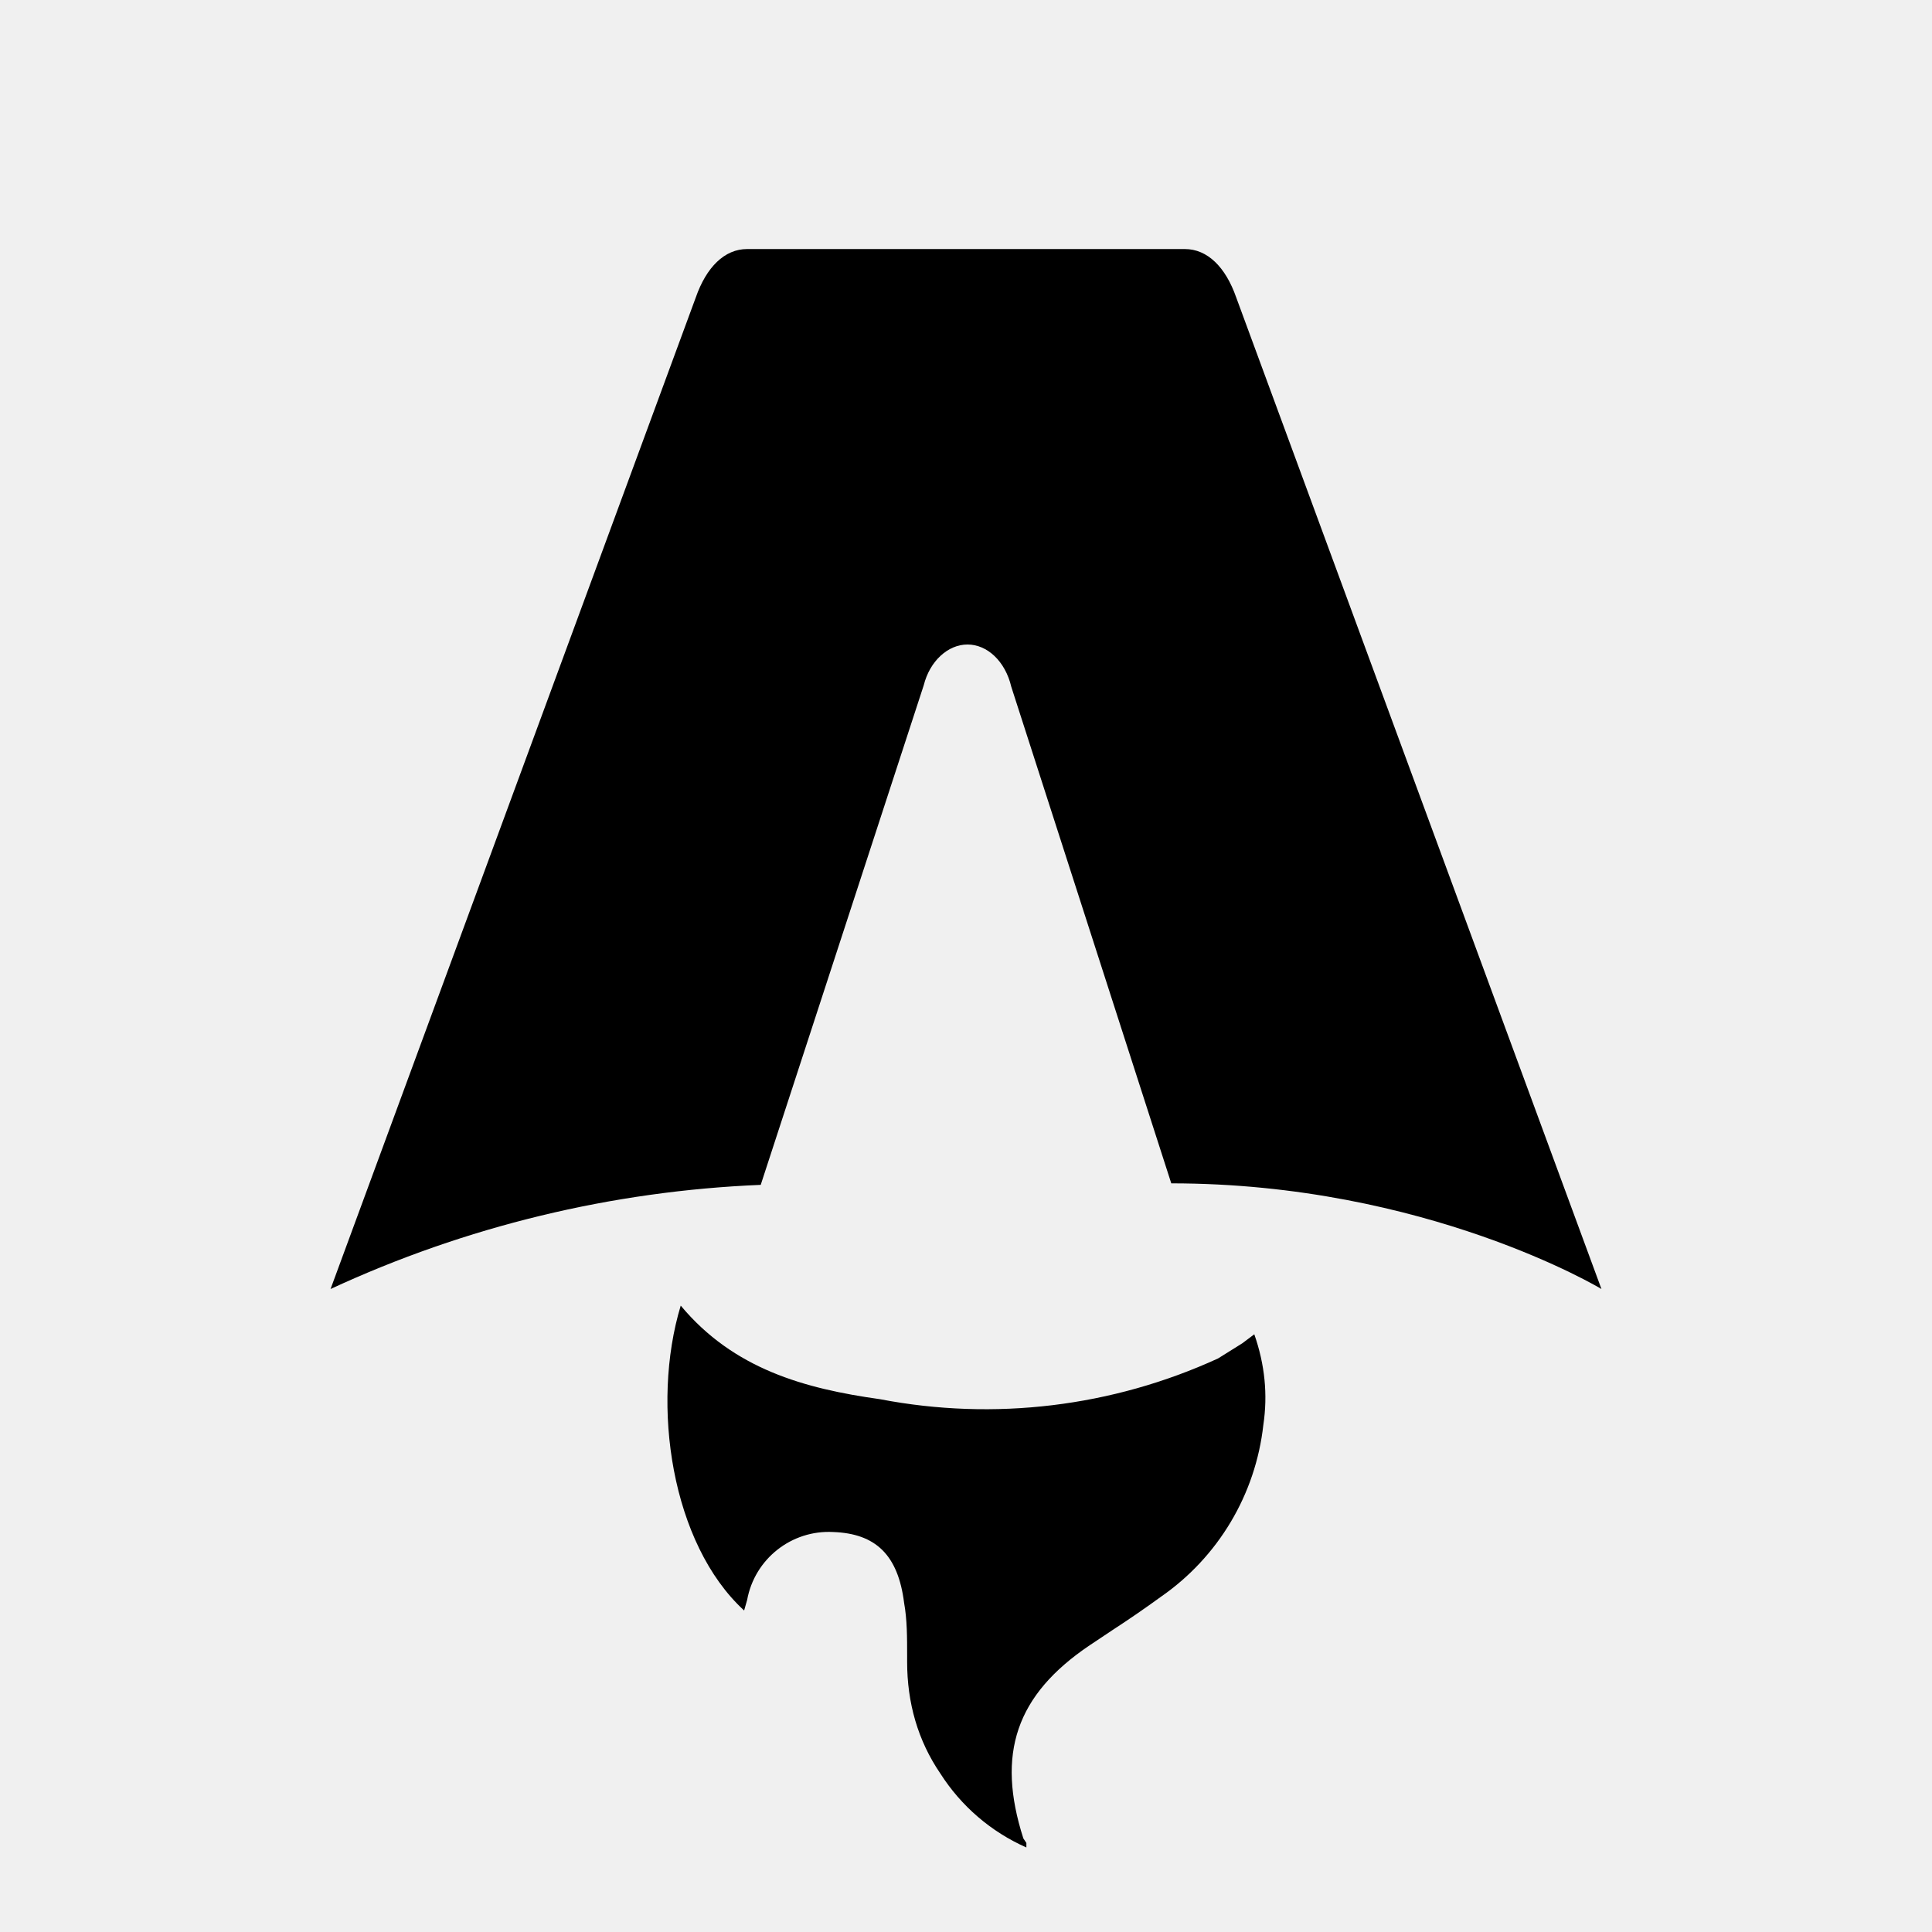
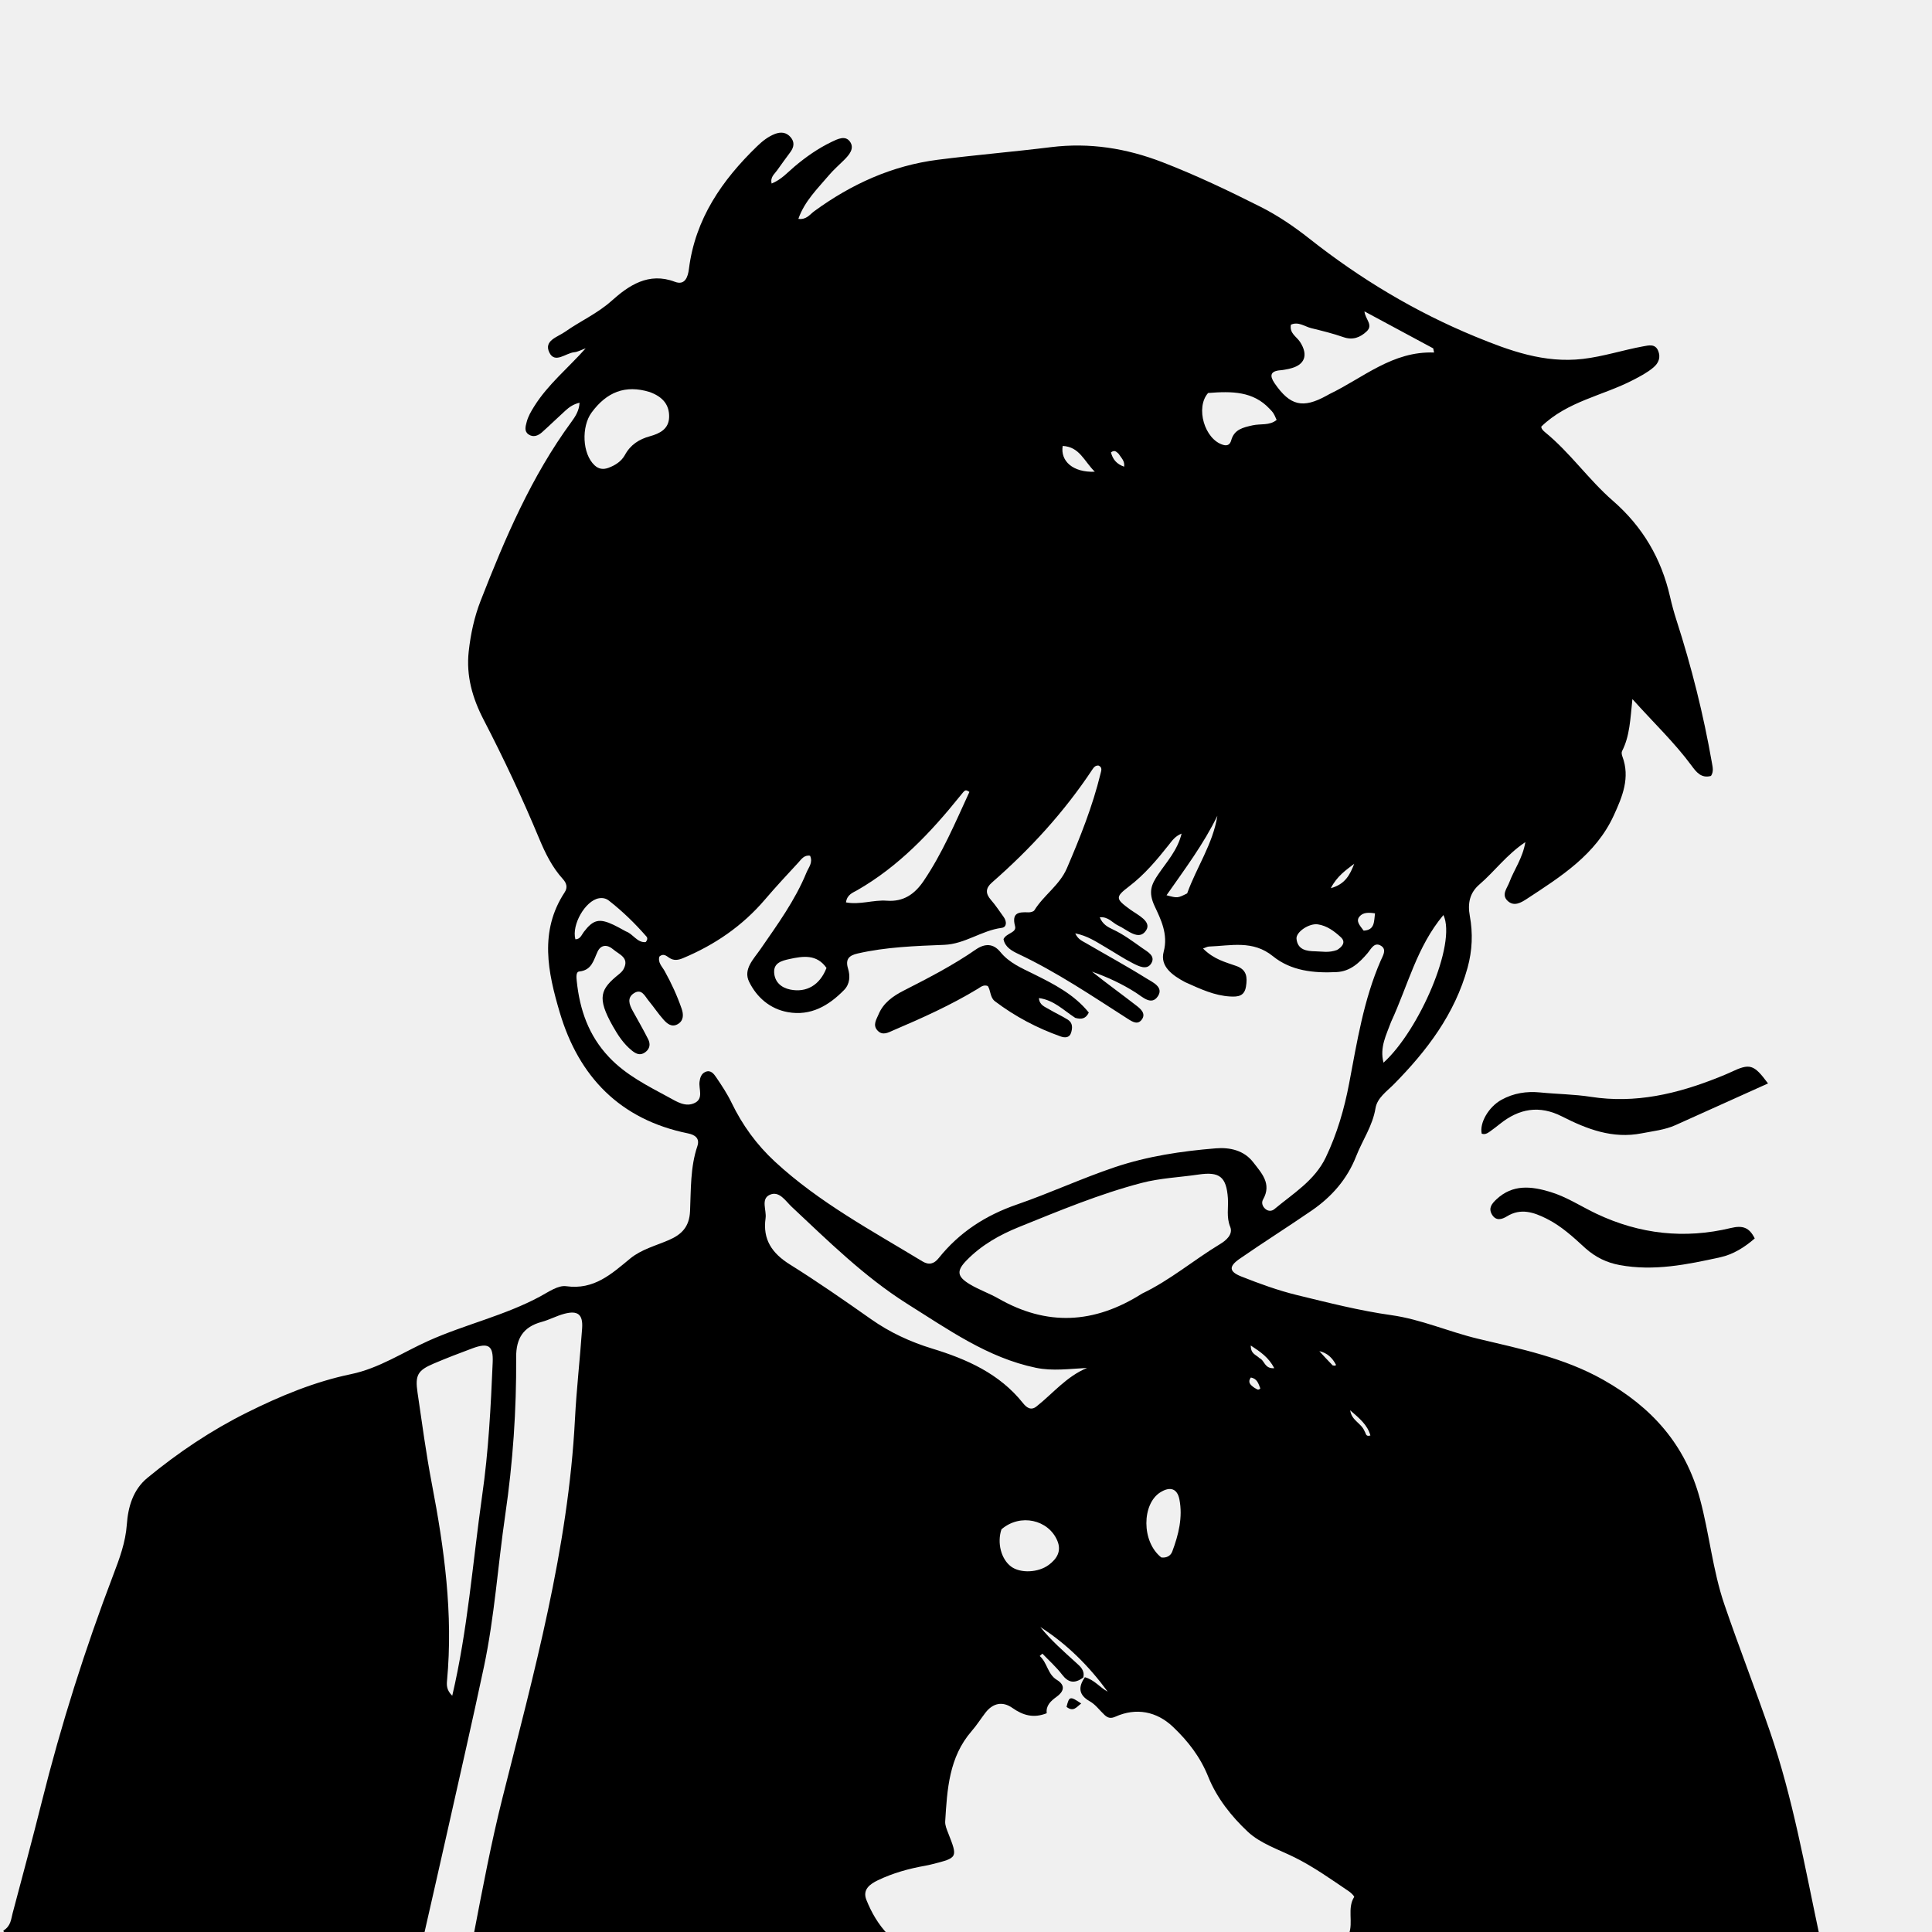
- <svg xmlns="http://www.w3.org/2000/svg" fill="none" viewBox="0 0 128 128">
-   <path d="M50.4 78.5a75.1 75.1 0 0 0-28.5 6.9l24.2-65.7c.7-2 1.9-3.2 3.4-3.2h29c1.5 0 2.7 1.2 3.4 3.2l24.2 65.7s-11.6-7-28.5-7L67 45.5c-.4-1.7-1.6-2.8-2.9-2.8-1.3 0-2.5 1.1-2.9 2.7L50.4 78.5Zm-1.1 28.2Zm-4.2-20.2c-2 6.6-.6 15.8 4.2 20.2a17.5 17.5 0 0 1 .2-.7 5.5 5.5 0 0 1 5.7-4.5c2.8.1 4.3 1.5 4.7 4.7.2 1.1.2 2.3.2 3.5v.4c0 2.7.7 5.2 2.2 7.4a13 13 0 0 0 5.7 4.9v-.3l-.2-.3c-1.8-5.6-.5-9.5 4.4-12.8l1.5-1a73 73 0 0 0 3.2-2.2 16 16 0 0 0 6.8-11.4c.3-2 .1-4-.6-6l-.8.6-1.6 1a37 37 0 0 1-22.4 2.7c-5-.7-9.7-2-13.2-6.2Z" />
-   <style>
-         path { fill: #000; }
-         @media (prefers-color-scheme: dark) {
-             path { fill: #FFF; }
-         }
-     </style>
+ <svg xmlns="http://www.w3.org/2000/svg" version="1.1" id="Layer_1" x="0px" y="0px" width="100%" viewBox="0 0 720 720" enable-background="new 0 0 720 720" xml:space="preserve">
+   <path fill="#000000" opacity="1" stroke="none" d=" M158,721   C106.995,721 55.989,721.011 4.984,720.94   C3.692,720.938 1.895,722.061 1.256,719.474   C4.039,717.793 4.108,715.266 4.685,713.084   C8.348,699.247 12.089,685.428 15.556,671.542   C22.747,642.748 31.69,614.527 42.262,586.793   C44.541,580.814 46.787,574.815 47.267,568.106   C47.721,561.765 49.476,555.242 54.956,550.738   C66.449,541.291 78.717,533.045 92.059,526.407   C104.474,520.231 117.196,514.933 130.837,512.098   C141.287,509.926 150.116,503.977 159.659,499.692   C173.318,493.557 188.109,490.284 201.368,483.111   C204.426,481.456 208.013,478.914 211.001,479.331   C221.365,480.78 227.832,474.807 234.847,469.025   C238.959,465.637 244.331,464.257 249.22,462.149   C253.937,460.116 256.894,457.294 257.159,451.391   C257.521,443.305 257.225,435.056 259.882,427.165   C260.861,424.255 259.09,422.929 256.366,422.375   C231.103,417.241 215.7,401.291 208.589,377.262   C204.187,362.387 200.879,347.074 210.43,332.546   C211.629,330.723 211.145,329.111 209.756,327.581   C205.773,323.193 203.199,317.944 200.957,312.556   C194.682,297.475 187.742,282.705 180.23,268.209   C176.069,260.181 173.671,251.869 174.681,242.748   C175.399,236.264 176.747,229.955 179.129,223.854   C188.234,200.537 198.019,177.576 212.955,157.217   C214.44,155.193 215.851,153.018 215.978,150.074   C213.6,150.667 212.121,151.753 210.772,152.97   C207.807,155.645 204.963,158.454 201.979,161.106   C200.539,162.387 198.727,163.114 196.955,161.879   C195.282,160.713 195.849,158.931 196.268,157.296   C196.814,155.167 197.909,153.32 199.063,151.47   C204.147,143.317 211.618,137.264 218.267,129.809   C216.508,130.433 215.281,131.151 214,131.268   C210.841,131.556 206.809,135.647 204.732,131.387   C202.548,126.908 207.794,125.624 210.605,123.638   C216.263,119.642 222.582,116.885 227.937,112.097   C234.263,106.441 241.687,101.284 251.506,105.017   C255.257,106.444 256.361,103.271 256.745,100.214   C259.093,81.535 269.091,67.114 282.213,54.443   C284.13,52.592 286.237,50.918 288.762,49.931   C290.965,49.069 293.044,49.244 294.669,51.163   C296.215,52.987 295.873,54.846 294.569,56.645   C292.91,58.935 291.195,61.186 289.585,63.509   C288.646,64.865 286.973,65.986 287.573,68.396   C291.229,66.91 293.542,64.21 296.174,61.996   C300.405,58.437 304.897,55.298 309.874,52.897   C312.124,51.811 314.995,50.363 316.728,52.743   C318.593,55.306 316.471,57.727 314.513,59.681   C312.626,61.564 310.589,63.321 308.875,65.35   C304.666,70.334 299.847,74.935 297.528,81.561   C300.501,81.989 301.788,79.923 303.423,78.727   C317.247,68.624 332.434,61.714 349.494,59.535   C363.513,57.745 377.61,56.576 391.636,54.842   C406.039,53.061 419.755,55.248 433.233,60.458   C445.692,65.274 457.7,70.998 469.608,76.991   C476.188,80.302 482.196,84.379 487.986,88.951   C506.909,103.894 527.434,116.238 549.758,125.423   C562.569,130.695 575.502,135.434 589.883,133.76   C597.549,132.868 604.82,130.45 612.342,129.078   C614.483,128.687 616.842,128.053 617.951,130.729   C618.957,133.153 618.159,135.274 616.149,136.965   C613.834,138.913 611.189,140.282 608.517,141.665   C597.273,147.484 584.158,149.525 574.411,158.963   C574.312,159.659 575.034,160.455 575.775,161.059   C585.129,168.671 592.019,178.751 601.054,186.608   C612.187,196.29 619.131,208.158 622.381,222.398   C623.048,225.317 623.834,228.218 624.753,231.067   C630.379,248.512 634.83,266.245 637.985,284.302   C638.271,285.937 638.695,287.571 637.632,289.169   C633.982,290.159 632.152,287.717 630.353,285.28   C624.031,276.718 616.335,269.43 608.351,260.528   C607.569,268.003 607.383,274.288 604.484,279.935   C604.225,280.44 604.386,281.295 604.609,281.891   C607.594,289.832 604.602,296.919 601.393,303.913   C594.708,318.483 581.764,326.621 569.065,334.946   C566.89,336.372 564.194,338.028 561.781,335.664   C559.458,333.388 561.666,331.006 562.497,328.781   C564.256,324.07 567.43,319.903 568.458,313.83   C561.394,318.573 556.983,324.765 551.349,329.603   C547.703,332.734 546.898,336.658 547.759,341.349   C548.94,347.784 548.691,354.204 546.924,360.625   C542.171,377.906 531.785,391.559 519.493,404.028   C516.804,406.755 513.246,409.134 512.609,413.013   C511.528,419.598 507.744,424.919 505.404,430.893   C502.059,439.432 496.309,445.984 488.894,451.09   C479.985,457.225 470.818,462.985 461.931,469.15   C457.874,471.963 458.016,473.897 462.573,475.701   C469.365,478.39 476.294,480.921 483.378,482.644   C495.008,485.472 506.623,488.45 518.518,490.121   C529.615,491.68 539.907,496.308 550.763,498.901   C566.735,502.716 582.826,505.934 597.524,514.236   C615.573,524.431 628.041,538.278 633.525,558.602   C637.043,571.637 638.263,585.186 642.631,597.959   C648.069,613.861 654.2,629.526 659.66,645.421   C668.115,670.031 672.597,695.633 678,721   C619.646,721 561.292,721 502.685,720.833   C504.401,716.311 501.969,711.223 504.661,706.93   C504.794,706.718 503.549,705.419 502.767,704.892   C496.14,700.429 489.653,695.758 482.453,692.189   C476.504,689.24 469.732,687.044 465.051,682.667   C458.946,676.961 453.439,670.026 450.272,662.132   C447.307,654.741 442.758,648.898 437.163,643.571   C431.057,637.758 423.406,636.289 415.649,639.767   C413.929,640.538 412.809,640.217 411.633,639.118   C409.814,637.42 408.281,635.238 406.179,634.058   C401.922,631.668 401.766,628.708 404.312,625.053   C407.907,626.043 409.894,628.898 412.8,630.424   C405.857,620.93 397.679,612.73 387.687,606.336   C391.623,611.256 396.351,615.389 400.998,619.61   C402.575,621.041 404.357,622.469 403.703,625.173   C400.413,627.573 398.11,627.093 395.799,624.068   C393.643,621.245 390.933,618.845 388.467,616.258   C388.135,616.551 387.803,616.844 387.471,617.138   C390.314,619.641 390.406,623.945 393.848,626.033   C397.406,628.19 396.209,630.585 393.795,632.317   C391.456,633.994 389.739,635.684 390.085,638.472   C385.209,640.411 381.26,639.299 377.298,636.501   C373.648,633.924 370.015,634.658 367.216,638.315   C365.497,640.56 363.977,642.973 362.125,645.099   C353.65,654.83 352.987,666.836 352.247,678.799   C352.16,680.214 352.815,681.738 353.357,683.12   C356.971,692.329 356.992,692.323 347.225,694.775   C346.417,694.978 345.603,695.162 344.783,695.307   C338.686,696.382 332.75,698.035 327.165,700.716   C324.204,702.136 321.34,704.183 322.876,708.027   C324.78,712.792 327.355,717.264 331,721   C279.646,721 228.292,721 176.597,720.643   C179.887,703.555 183.063,686.711 187.233,670.116   C198.939,623.529 211.781,577.192 214.273,528.837   C214.855,517.544 216.163,506.29 216.941,495.005   C217.297,489.827 215.322,488.279 210.295,489.609   C207.414,490.372 204.725,491.86 201.847,492.639   C195.033,494.483 192.311,498.767 192.358,505.801   C192.489,525.453 191.145,545.031 188.299,564.493   C185.533,583.401 184.303,602.536 180.329,621.26   C176.014,641.589 171.356,661.846 166.812,682.127   C163.907,695.092 160.939,708.043 158,721  M441.66,366.016   C437.053,363.556 432.192,360.196 433.67,354.685   C435.438,348.091 432.504,342.427 430.315,337.728   C427.823,332.379 429.069,329.637 431.683,325.786   C434.862,321.105 438.853,316.819 440.344,310.656   C437.867,311.664 436.768,313.353 435.538,314.904   C431.084,320.521 426.5,325.978 420.725,330.372   C415.515,334.335 415.743,334.988 421.16,338.931   C423.968,340.975 429.322,343.387 427.104,346.748   C424.399,350.848 420.13,346.492 416.713,344.92   C414.596,343.947 413.085,341.558 409.843,341.842   C410.909,344.487 412.876,345.509 414.74,346.376   C418.708,348.223 422.164,350.835 425.696,353.326   C427.64,354.696 430.749,356.233 429.036,359.036   C427.432,361.662 424.384,360.094 422.241,359.007   C418.686,357.203 415.354,354.963 411.905,352.946   C408.547,350.98 405.296,348.75 400.712,347.838   C401.751,350.116 403.387,350.7 404.736,351.489   C412.208,355.858 419.827,359.987 427.16,364.576   C429.424,365.993 433.737,367.803 431.555,371.197   C429.178,374.895 425.868,371.587 423.39,369.999   C418.206,366.675 412.712,364.132 406.959,362.106   C412.458,366.511 418.131,370.588 423.644,374.87   C425.129,376.023 427.08,377.734 425.568,379.888   C424.047,382.057 422.091,380.832 420.314,379.696   C406.989,371.173 393.884,362.287 379.512,355.514   C377.063,354.36 374.48,352.916 373.981,349.984   C375.063,347.665 378.929,347.641 378.286,345.179   C376.962,340.107 379.597,339.845 383.27,340.005   C384.021,340.038 385.171,339.748 385.501,339.213   C388.986,333.57 394.873,329.917 397.613,323.54   C402.554,312.043 407.174,300.475 410.141,288.293   C410.424,287.131 410.884,286.008 409.449,285.309   C408.212,285.168 407.61,285.987 407.054,286.826   C396.583,302.628 383.899,316.464 369.653,328.91   C367.323,330.945 367.179,332.944 369.263,335.33   C371.011,337.331 372.486,339.574 374.041,341.738   C375.203,343.356 375.288,345.534 373.281,345.794   C365.79,346.767 359.658,351.803 351.865,352.114   C341.08,352.544 330.233,352.908 319.617,355.339   C316.453,356.063 314.96,357.412 316.037,360.945   C316.882,363.718 316.756,366.703 314.564,368.944   C308.842,374.793 302.158,378.716 293.634,377.201   C286.966,376.017 282.022,371.685 279.175,365.885   C276.891,361.23 280.833,357.448 283.355,353.791   C289.692,344.601 296.305,335.573 300.561,325.148   C301.327,323.272 303.042,321.498 301.895,318.911   C299.68,318.528 298.636,320.24 297.48,321.491   C293.297,326.019 289.087,330.53 285.09,335.22   C276.715,345.045 266.411,352.102 254.571,357.058   C252.783,357.806 251.13,358.121 249.374,356.925   C248.335,356.217 247.193,355.182 245.747,356.476   C245.066,358.702 246.754,360.2 247.675,361.849   C250.199,366.374 252.355,371.065 254.038,375.943   C254.739,377.973 254.88,380.396 252.503,381.713   C250.287,382.94 248.587,381.461 247.27,379.986   C245.283,377.759 243.63,375.236 241.721,372.934   C240.322,371.247 239.156,368.301 236.282,370.122   C233.563,371.845 234.519,374.418 235.821,376.761   C237.761,380.251 239.747,383.72 241.55,387.28   C242.455,389.068 242.232,390.861 240.434,392.16   C238.581,393.499 237.044,392.769 235.485,391.513   C232.43,389.053 230.316,385.845 228.434,382.514   C222.326,371.704 223.728,368.631 230.736,363.002   C231.376,362.488 232.013,361.86 232.394,361.148   C234.674,356.872 230.708,355.712 228.524,353.808   C226.417,351.973 223.973,351.935 222.697,354.655   C221.168,357.912 220.551,361.565 215.868,362.047   C214.591,362.179 214.789,364.198 214.932,365.575   C216.045,376.256 219.327,385.87 226.937,393.936   C233.293,400.674 241.322,404.646 249.202,408.917   C252.177,410.529 255.546,412.796 259.047,410.963   C262.203,409.31 260.363,405.831 260.695,403.158   C260.892,401.574 261.37,400.131 262.866,399.475   C264.886,398.589 266.057,400.232 266.931,401.52   C268.983,404.544 271.026,407.626 272.61,410.907   C276.645,419.267 281.96,426.591 288.787,432.904   C305.217,448.098 324.812,458.573 343.734,470.063   C346.199,471.56 348.088,471.025 349.811,468.874   C357.511,459.253 367.255,452.931 378.996,448.878   C391.253,444.648 403.075,439.148 415.396,435   C427.632,430.881 440.306,428.992 453.092,427.951   C458.333,427.525 463.613,428.683 467.056,433.164   C470.113,437.142 474.057,441.154 470.7,447.02   C470.004,448.236 470.486,449.664 471.654,450.609   C472.706,451.459 473.985,451.39 474.911,450.616   C481.894,444.78 489.933,439.989 494.082,431.321   C498.281,422.547 500.973,413.288 502.78,403.781   C505.734,388.25 508.181,372.607 514.565,357.957   C515.325,356.212 516.881,353.915 514.739,352.514   C512.169,350.832 510.935,353.706 509.663,355.2   C506.55,358.858 503.181,362.015 498.097,362.269   C489.605,362.694 481.131,361.832 474.382,356.35   C466.885,350.26 458.685,352.462 450.533,352.749   C449.88,352.772 449.24,353.175 448.34,353.49   C452.47,357.609 456.758,358.57 460.768,360.004   C464.655,361.393 464.892,364.187 464.341,367.645   C463.76,371.294 461.332,371.522 458.447,371.363   C452.646,371.041 447.507,368.647 441.66,366.016  M425.62,482.078   C436.055,477.102 444.868,469.558 454.703,463.624   C456.936,462.277 459.609,460.015 458.459,457.193   C456.971,453.542 457.85,450.032 457.596,446.469   C457.034,438.601 454.521,436.554 446.685,437.713   C439.612,438.759 432.427,439.021 425.464,440.841   C409.79,444.94 394.897,451.155 379.914,457.202   C372.512,460.19 365.846,463.956 360.286,469.623   C356.402,473.58 356.601,475.715 361.434,478.616   C364.844,480.662 368.683,481.982 372.143,483.956   C390.089,494.193 407.661,493.473 425.62,482.078  M179.675,557.414   C182.059,540.93 182.907,524.32 183.611,507.708   C183.877,501.436 182.016,500.282 176.034,502.496   C171.198,504.286 166.382,506.143 161.638,508.16   C155.653,510.704 154.643,512.487 155.6,518.952   C157.28,530.294 158.773,541.678 160.932,552.932   C165.586,577.186 168.918,601.497 166.597,626.278   C166.436,627.99 166.403,629.896 168.538,631.95   C174.314,607.326 176.109,582.68 179.675,557.414  M337.822,485.725   C321.95,475.648 308.671,462.502 295.048,449.747   C292.739,447.585 290.411,443.634 286.846,445.279   C283.442,446.849 285.734,450.999 285.308,453.982   C284.173,461.936 287.724,467.077 294.368,471.228   C304.67,477.666 314.661,484.618 324.6,491.614   C331.639,496.569 339.24,500.084 347.445,502.593   C360.331,506.534 372.441,511.895 381.184,522.831   C382.48,524.452 384.107,525.861 386.276,524.142   C392.424,519.272 397.446,512.973 405.112,509.795   C398.524,510.108 392.348,511.041 386.022,509.727   C368.069,505.996 353.513,495.547 337.822,485.725  M495.429,146.872   C508.045,140.811 518.945,130.789 534.442,131.379   C534.335,130.863 534.229,130.347 534.122,129.83   C525.68,125.289 517.238,120.747 508.496,116.044   C508.777,119.003 511.896,121.081 509.301,123.513   C506.899,125.764 504.142,126.866 500.635,125.635   C496.724,124.263 492.666,123.286 488.634,122.289   C486.191,121.685 483.91,119.745 481.086,120.997   C480.469,124.201 483.198,125.443 484.475,127.406   C487.679,132.332 486.29,136.098 480.626,137.384   C479.492,137.641 478.344,137.89 477.189,137.981   C473.344,138.283 473.082,140.048 475.045,142.89   C480.789,151.207 485.499,152.336 494.35,147.472   C494.496,147.392 494.642,147.312 495.429,146.872  M242.123,146.097   C233.003,143.291 226.071,146.126 220.458,153.762   C216.667,158.921 216.914,169.097 221.618,173.441   C223.148,174.853 224.872,175.032 226.715,174.358   C229.281,173.419 231.588,171.937 232.896,169.537   C234.97,165.737 238.17,163.691 242.182,162.587   C245.918,161.558 249.253,159.87 249.363,155.432   C249.474,150.956 247.107,147.91 242.123,146.097  M361.271,295.124   C359.707,294.172 359.757,294.212 357.781,296.668   C346.791,310.327 334.849,322.937 319.427,331.779   C317.848,332.684 315.687,333.333 315.269,336.292   C320.468,337.278 325.479,335.289 330.487,335.669   C336.664,336.138 340.857,333.253 344.192,328.333   C351.126,318.101 355.918,306.786 361.271,295.124  M518.418,380.811   C516.674,385.616 514.091,390.283 515.597,396.024   C528.829,384.072 542.938,351.72 537.922,341   C527.992,352.834 524.729,367.185 518.418,380.811  M450.227,146.459   C445.419,151.866 448.901,163.787 455.848,165.793   C457.504,166.271 458.423,165.598 458.834,164.1   C459.958,160.006 463.266,159.309 466.8,158.509   C469.769,157.836 473.144,158.681 475.764,156.487   C474.524,153.607 474.408,153.715 473.165,152.379   C467.037,145.795 459.136,145.75 450.227,146.459  M373.213,569.932   C371.521,574.987 373.088,581.041 376.804,583.814   C380.235,586.374 386.891,586.149 390.871,583.168   C393.88,580.914 395.679,578.049 394.02,574.141   C390.714,566.354 380.244,563.894 373.213,569.932  M432.773,580.413   C434.672,580.677 436.253,579.851 436.863,578.223   C439.208,571.961 440.839,565.476 439.53,558.777   C438.731,554.693 436.046,553.905 432.46,556.12   C425.532,560.398 425.317,574.514 432.773,580.413  M233.268,347.112   C235.949,348.038 237.449,351.391 240.623,351.096   C241.354,350.22 241.358,349.531 240.9,349.006   C236.64,344.119 232.01,339.608 226.894,335.62   C225.834,334.793 224.563,334.517 223.132,334.778   C218.145,335.688 212.964,344.596 214.431,350.051   C216.262,350.025 216.719,348.425 217.574,347.3   C221.067,342.705 223.346,342.154 228.667,344.669   C230.015,345.306 231.315,346.047 233.268,347.112  M308.015,360.722   C304.385,355.552 299.345,356.281 294.199,357.406   C291.336,358.032 288.291,358.826 288.506,362.446   C288.712,365.931 291.1,368.102 294.54,368.788   C300.512,369.98 305.507,367.182 308.015,360.722  M498.291,354.022   C500.211,352.84 501.695,351.124 499.676,349.262   C497.278,347.05 494.504,344.977 491.122,344.481   C487.854,344.002 482.905,347.35 483.172,349.878   C483.607,354.003 486.945,354.484 490.203,354.528   C492.673,354.561 495.177,355.179 498.291,354.022  M442.42,332.939   C445.913,323.211 452.029,314.511 453.673,304.025   C448.567,314.549 441.542,323.882 434.734,333.633   C438.842,334.734 438.842,334.734 442.42,332.939  M396.034,166.184   C395.11,171.82 399.835,176.135 408.009,175.8   C403.92,171.778 402.366,166.538 396.034,166.184  M508.195,346.829   C512.42,346.584 512.005,343.444 512.429,340.385   C510.095,340.03 507.987,339.953 506.639,341.576   C505.177,343.338 506.815,344.932 508.195,346.829  M504.675,321.907   C501.601,324.259 498.334,326.426 495.956,330.991   C501.427,329.516 503.133,325.838 504.675,321.907  M469.432,506.181   C471.292,506.921 471.18,510.17 474.886,509.883   C472.761,505.836 469.818,503.868 466.125,501.427   C466.116,504.592 467.975,504.768 469.432,506.181  M508.563,533.436   C509.072,534.088 508.889,535.562 510.711,534.951   C509.58,530.958 506.641,528.601 503.171,525.578   C503.78,529.548 507.31,530.269 508.563,533.436  M416.846,169.075   C416.106,168.489 415.479,167.489 414.02,168.591   C414.681,171.165 416.119,172.954 418.927,173.915   C419.231,171.791 417.948,170.77 416.846,169.075  M467.574,517.25   C468.235,517.495 468.827,518.405 469.69,517.421   C468.99,515.672 468.525,513.744 466.132,513.371   C464.934,515.058 465.828,516.065 467.574,517.25  M496.651,508.843   C496.964,508.882 497.278,508.955 497.588,508.942   C497.694,508.938 497.904,508.659 497.877,508.606   C496.55,506.078 494.659,504.193 491.673,503.528   C493.188,505.193 494.703,506.858 496.651,508.843  z" />
+   <path fill="#000000" opacity="1" stroke="none" d=" M590.86,465.203   C586.178,460.892 581.739,456.828 576.302,454.129   C571.567,451.779 566.765,450.123 561.618,453.285   C559.707,454.459 557.461,455.141 555.976,452.561   C554.608,450.184 555.997,448.526 557.695,446.938   C563.788,441.24 570.745,442.058 577.852,444.228   C583.951,446.09 589.273,449.645 594.987,452.347   C611.07,459.952 627.806,461.802 645.012,457.65   C649.42,456.586 651.9,457.403 653.939,461.525   C650.213,464.791 645.932,467.486 641.116,468.545   C628.768,471.259 616.342,473.821 603.56,471.44   C598.85,470.563 594.708,468.611 590.86,465.203  z" />
+   <path fill="#000000" opacity="1" stroke="none" d=" M640.508,401.476   C642.248,400.763 643.644,400.214 644.997,399.575   C652.156,396.192 653.551,396.563 658.89,403.767   C647.312,408.987 635.862,414.171 624.392,419.31   C620.401,421.098 616.08,421.517 611.834,422.353   C600.974,424.494 591.424,420.804 582.144,416.081   C573.662,411.765 566.117,413.12 558.966,418.862   C557.798,419.8 556.604,420.708 555.388,421.584   C554.444,422.264 553.466,422.941 552.194,422.486   C551.301,418.471 554.792,412.488 559.533,409.871   C564.059,407.372 568.882,406.615 574.011,407.124   C580.299,407.749 586.666,407.793 592.895,408.761   C609.448,411.333 624.959,407.697 640.508,401.476  z" />
+   <path fill="#000000" opacity="1" stroke="none" d=" M397.466,636.101   C398.453,632.111 398.788,632.036 402.933,634.851   C401.248,636.067 400.076,638.167 397.466,636.101  z" />
+   <path fill="#000000" opacity="1" stroke="none" d=" M400.702,379.324   C396.287,376.457 392.77,372.698 387.179,371.953   C387.351,374.599 389.426,375.204 390.985,376.14   C393.266,377.509 395.717,378.602 397.966,380.017   C399.835,381.193 399.72,383.167 399.132,384.964   C398.509,386.869 396.683,386.753 395.337,386.277   C386.499,383.149 378.277,378.814 370.789,373.146   C368.927,371.736 369.249,369.186 368.135,367.467   C366.513,366.839 365.486,367.837 364.37,368.513   C354.367,374.572 343.736,379.358 333.006,383.933   C331.085,384.752 328.932,386.111 327.01,384.029   C325.131,381.994 326.644,379.881 327.427,377.996   C329.189,373.76 332.79,371.21 336.673,369.226   C345.875,364.523 355.062,359.807 363.573,353.91   C366.987,351.544 370.148,351.508 372.82,354.8   C376.113,358.856 380.701,360.762 385.178,362.98   C392.76,366.736 400.316,370.589 405.764,377.353   C404.633,379.698 402.99,379.971 400.702,379.324  z" />
</svg>
